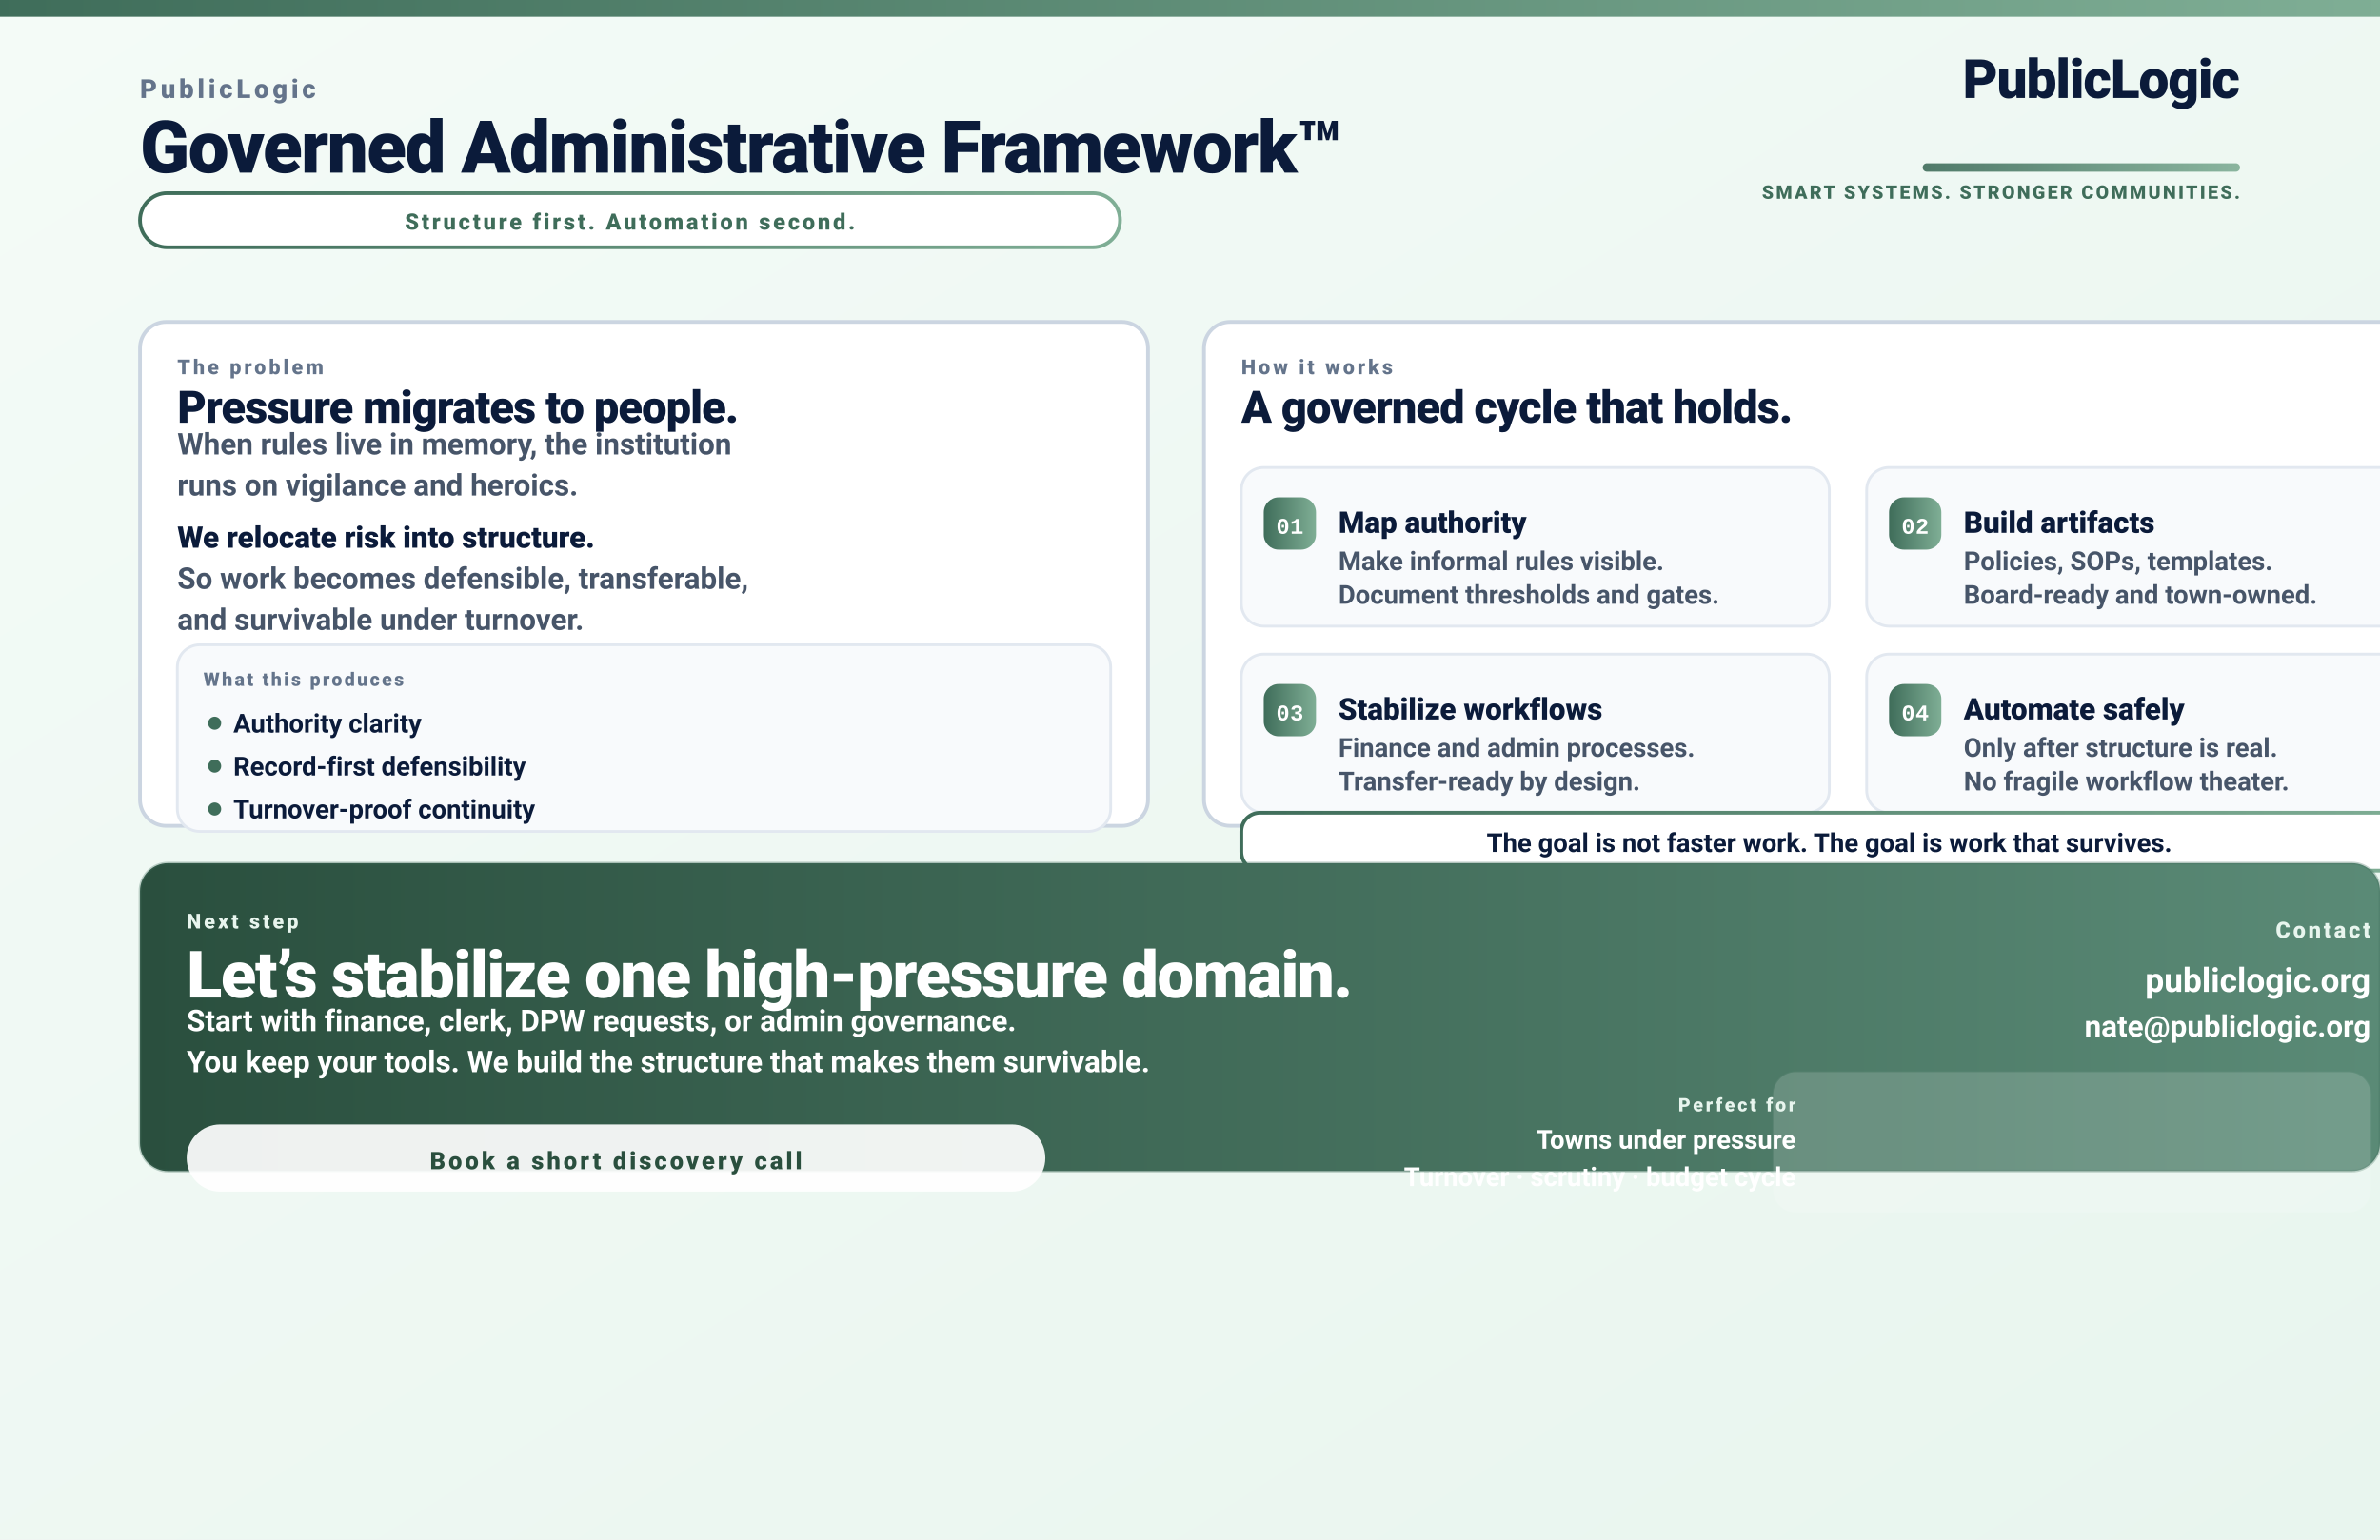
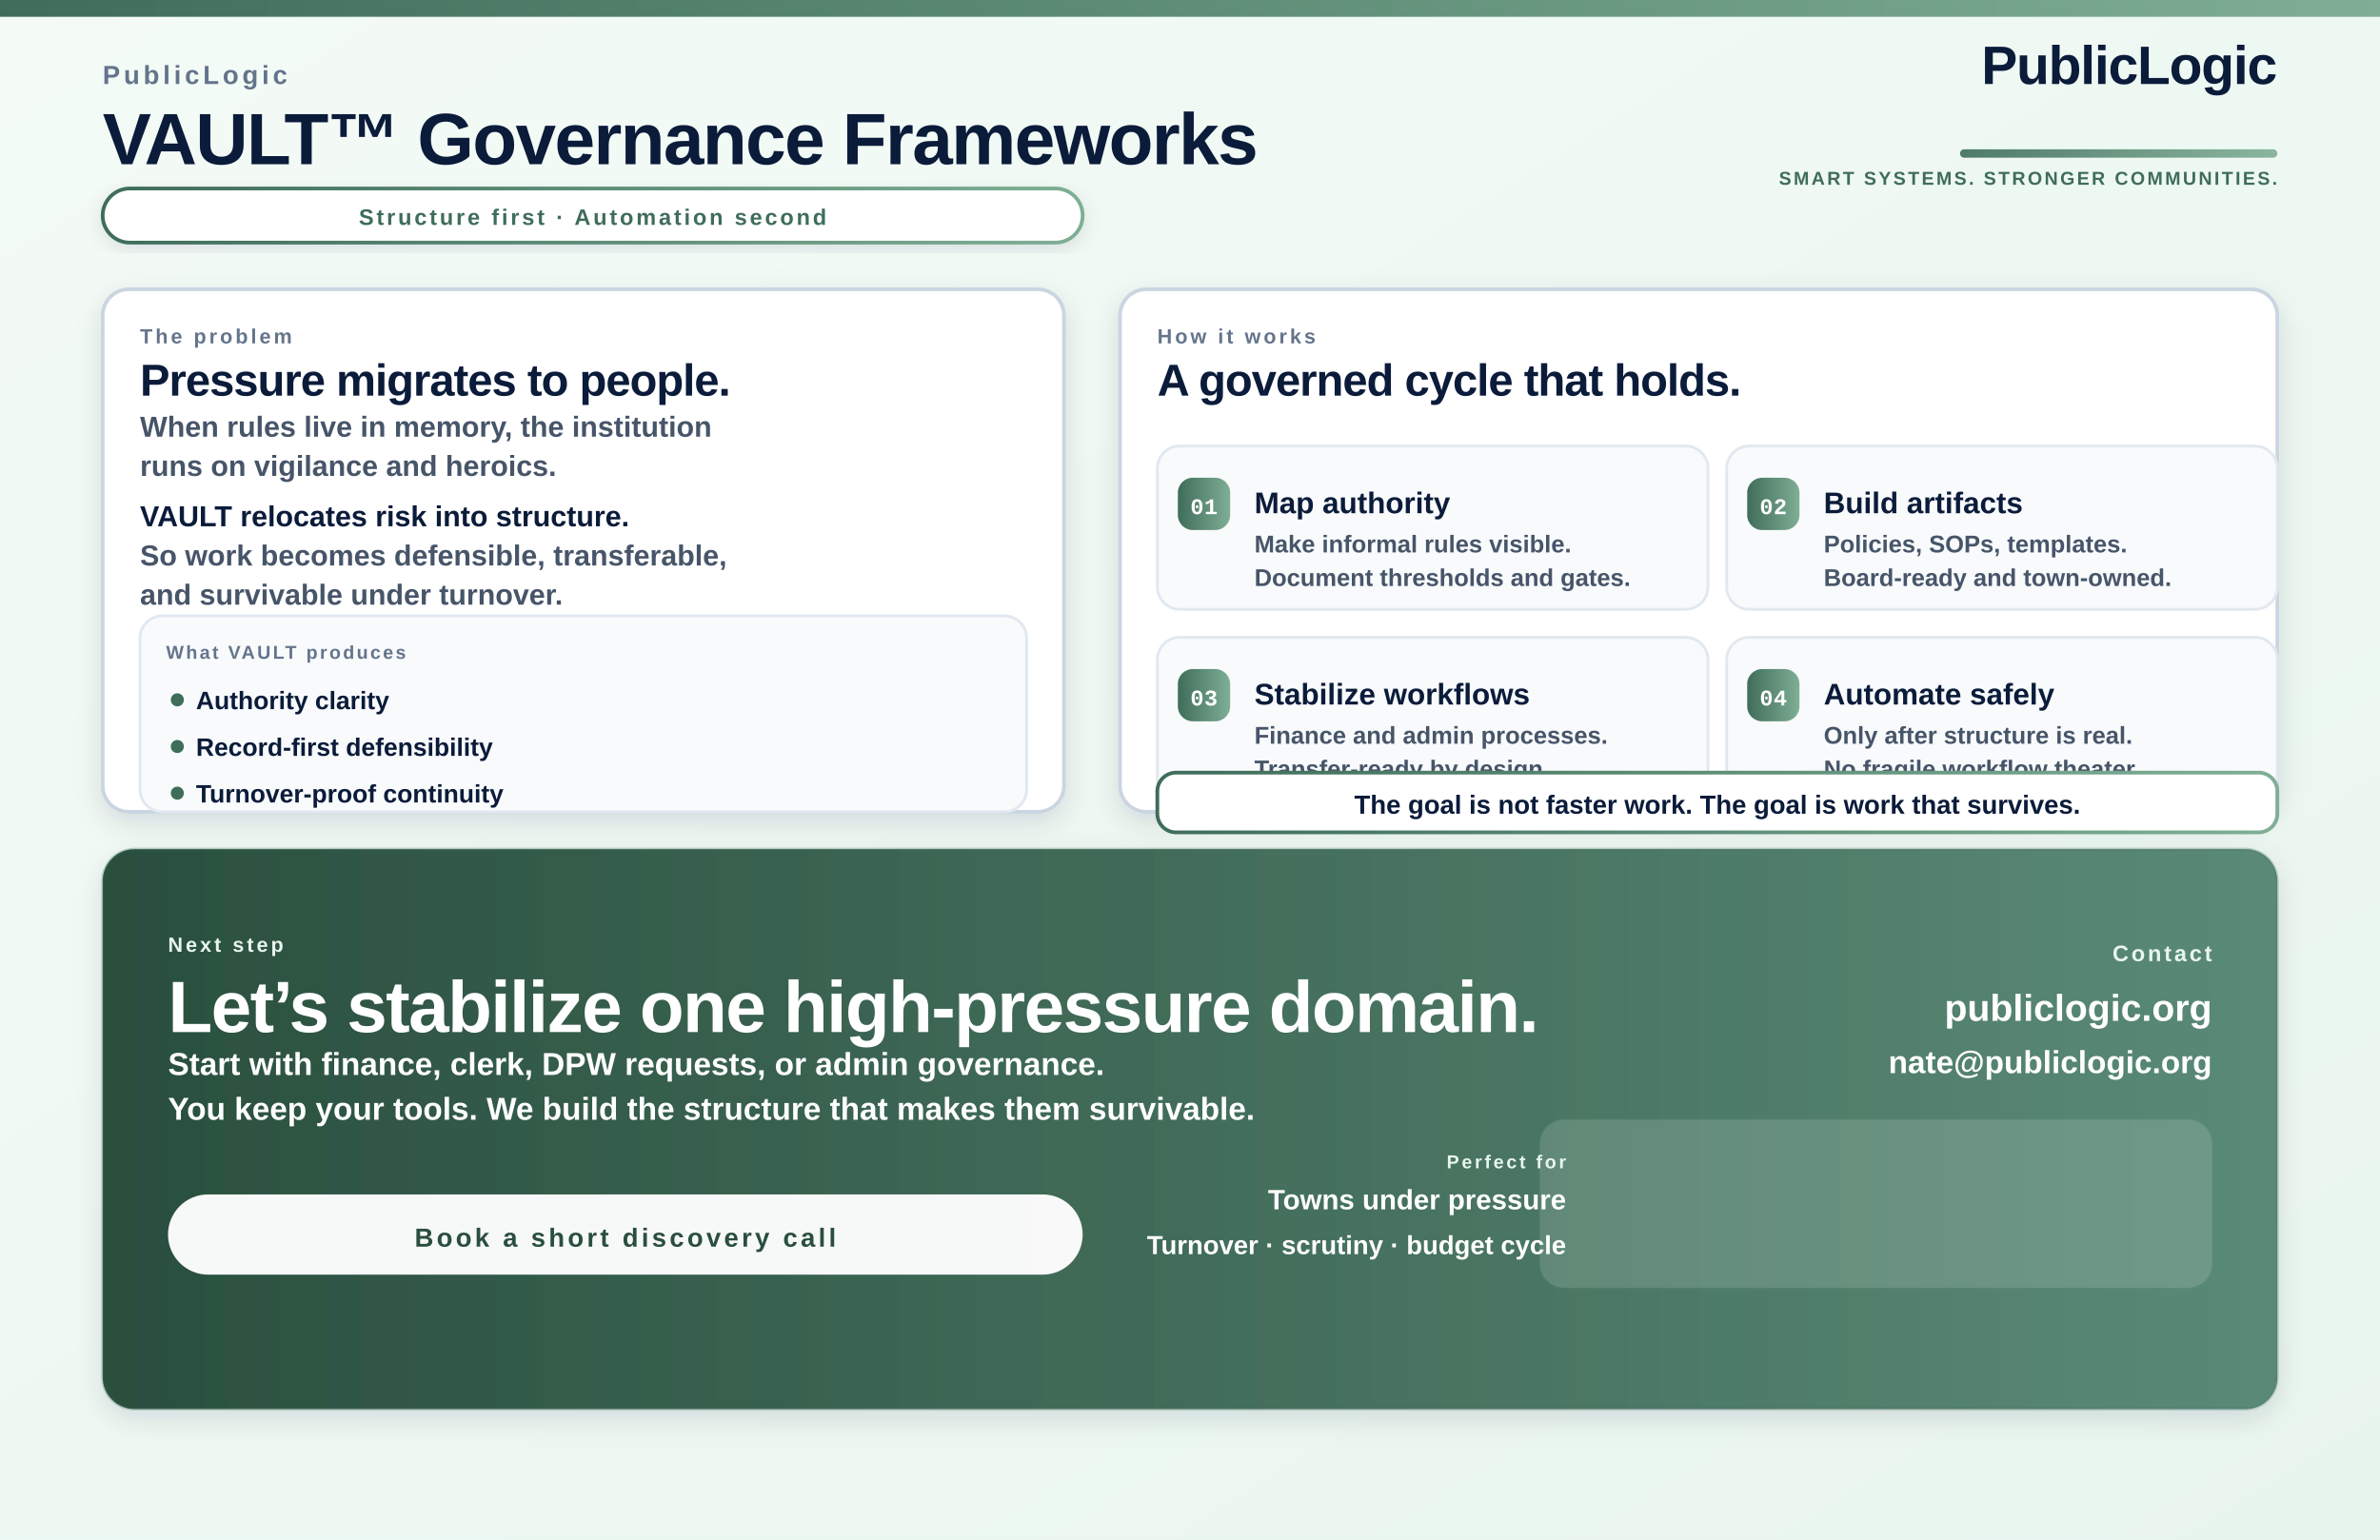
- <svg xmlns="http://www.w3.org/2000/svg" width="2550" height="1650" viewBox="0 0 2550 1650" role="img" aria-label="PublicLogic Flyer Back - Green &amp; High-Readability (GitHub Safe)">
+ <svg xmlns="http://www.w3.org/2000/svg" width="2550" height="1650" viewBox="0 0 2550 1650" preserveAspectRatio="xMidYMid meet" role="img" aria-label="PublicLogic Flyer Back - Full Canvas - 8.5x5.5">
  <defs>
    <linearGradient id="plGreenGrad" x1="0%" y1="0%" x2="100%" y2="0%">
      <stop offset="0%" stop-color="#3F6D5A" />
      <stop offset="100%" stop-color="#7FAE95" />
    </linearGradient>
    <linearGradient id="ctaGreenGrad" x1="0%" y1="0%" x2="100%" y2="0%">
      <stop offset="0%" stop-color="#2A4F3E" />
      <stop offset="100%" stop-color="#5A8A76" />
    </linearGradient>
    <linearGradient id="softGreenWash" x1="0%" y1="0%" x2="100%" y2="100%">
      <stop offset="0%" stop-color="#F4FBF7" />
      <stop offset="100%" stop-color="#E8F5EE" />
    </linearGradient>
+     <filter id="softShadow" x="-20%" y="-20%" width="140%" height="140%">
+       <feDropShadow dx="0" dy="10" stdDeviation="14" flood-color="#0B1B3A" flood-opacity="0.12" />
+     </filter>
+     <filter id="microShadow" x="-20%" y="-20%" width="140%" height="140%">
+       <feDropShadow dx="0" dy="6" stdDeviation="10" flood-color="#0B1B3A" flood-opacity="0.10" />
+     </filter>
    <style>
      .ink { fill:#0B1B3A; }
      .muted { fill:#475569; }
      .muted2 { fill:#64748B; }
      .white { fill:#FFFFFF; }
+ 
      .caps{
-         font-family: system-ui, -apple-system, Segoe UI, Roboto, Arial, sans-serif;
+         font-family: Arial, sans-serif;
        font-weight: 850;
        letter-spacing: 0.14em;
        text-transform: uppercase;
      }
      .h1{
-         font-family: system-ui, -apple-system, Segoe UI, Roboto, Arial, sans-serif;
+         font-family: Arial, sans-serif;
        font-weight: 950;
        letter-spacing: -0.02em;
      }
      .reg{
-         font-family: system-ui, -apple-system, Segoe UI, Roboto, Arial, sans-serif;
-         font-weight: 580;
+         font-family: Arial, sans-serif;
+         font-weight: 600;
      }
      .semibold{
-         font-family: system-ui, -apple-system, Segoe UI, Roboto, Arial, sans-serif;
+         font-family: Arial, sans-serif;
        font-weight: 700;
      }
      .bold{
-         font-family: system-ui, -apple-system, Segoe UI, Roboto, Arial, sans-serif;
+         font-family: Arial, sans-serif;
        font-weight: 900;
      }
      .smallcaps{
-         font-family: system-ui, -apple-system, Segoe UI, Roboto, Arial, sans-serif;
+         font-family: Arial, sans-serif;
        font-weight: 900;
        letter-spacing: 0.12em;
        text-transform: uppercase;
      }
      .mono{
        font-family: ui-monospace, SFMono-Regular, Menlo, Monaco, Consolas, "Liberation Mono", "Courier New", monospace;
        font-weight: 700;
        letter-spacing: 0.02em;
      }
    </style>
  </defs>
  <rect x="0" y="0" width="2550" height="1650" fill="url(#softGreenWash)" />
  <rect x="0" y="0" width="2550" height="18" fill="url(#plGreenGrad)" />
-   <g transform="translate(150,105)">
+   <g transform="translate(110,90)">
    <g>
-       <text class="caps muted2" font-size="28">PublicLogic</text>
-       <text class="h1 ink" font-size="78" y="80">Governed Administrative Framework™</text>
-       <g transform="translate(0,102)">
-         <rect x="0" y="0" width="1050" height="58" rx="29" fill="#FFFFFF" stroke="url(#plGreenGrad)" stroke-width="4" />
-         <text x="525" y="39" text-anchor="middle" class="smallcaps" font-size="24" fill="#3F6D5A">Structure first. Automation second.</text>
+       <text class="caps muted2" font-size="28" x="0" y="0" textLength="260" lengthAdjust="spacingAndGlyphs">PublicLogic</text>
+       <text class="h1 ink" font-size="78" x="0" y="86" textLength="1350" lengthAdjust="spacingAndGlyphs">VAULT™ Governance Frameworks</text>
+       <g transform="translate(0,112)">
+         <rect x="0" y="0" width="1050" height="58" rx="29" fill="#FFFFFF" stroke="url(#plGreenGrad)" stroke-width="4" filter="url(#microShadow)" />
+         <text x="525" y="39" text-anchor="middle" class="smallcaps" font-size="24" fill="#3F6D5A" textLength="820" lengthAdjust="spacingAndGlyphs">Structure first · Automation second</text>
+       </g>
+       <g transform="translate(2330,0)" text-anchor="end">
+         <text class="h1 ink" font-size="58" x="0" y="0" textLength="420" lengthAdjust="spacingAndGlyphs">PublicLogic</text>
+         <rect x="-340" y="70" width="340" height="9" rx="4.5" fill="url(#plGreenGrad)" opacity="0.9" />
+         <text class="smallcaps" font-size="20" x="0" y="108" fill="#3F6D5A" textLength="700" lengthAdjust="spacingAndGlyphs">SMART SYSTEMS. STRONGER COMMUNITIES.</text>
      </g>
    </g>
-     <g transform="translate(2250,0)" text-anchor="end">
-       <text class="h1 ink" font-size="58">PublicLogic</text>
-       <rect x="-340" y="70" width="340" height="9" rx="4.5" fill="url(#plGreenGrad)" opacity="0.9" />
-       <text class="smallcaps" font-size="20" y="108" fill="#3F6D5A">SMART SYSTEMS. STRONGER COMMUNITIES.</text>
-     </g>
-     <g transform="translate(0,240)">
+     <g transform="translate(0,220)">
      <g>
-         <rect x="0" y="0" width="1080" height="540" rx="28" fill="#FFFFFF" stroke="#CBD5E1" stroke-width="4" />
-         <g transform="translate(40,56)">
-           <text class="caps muted2" font-size="22">The problem</text>
-           <text class="h1 ink" font-size="48" y="52">Pressure migrates to people.</text>
-           <g transform="translate(0,86)">
-             <text class="reg muted" font-size="32" y="0">When rules live in memory, the institution</text>
-             <text class="reg muted" font-size="32" y="44">runs on vigilance and heroics.</text>
-             <text class="bold ink" font-size="32" y="100">We relocate risk into structure.</text>
-             <text class="reg muted" font-size="32" y="144">So work becomes defensible, transferable,</text>
-             <text class="reg muted" font-size="32" y="188">and survivable under turnover.</text>
+         <rect x="0" y="0" width="1030" height="560" rx="28" fill="#FFFFFF" stroke="#CBD5E1" stroke-width="4" filter="url(#softShadow)" />
+         <g transform="translate(40,58)">
+           <text class="caps muted2" font-size="22" textLength="220" lengthAdjust="spacingAndGlyphs">The problem</text>
+           <text class="h1 ink" font-size="48" y="56" textLength="860" lengthAdjust="spacingAndGlyphs">Pressure migrates to people.</text>
+           <g transform="translate(0,100)">
+             <text class="reg muted" font-size="31" y="0" textLength="920" lengthAdjust="spacingAndGlyphs">When rules live in memory, the institution</text>
+             <text class="reg muted" font-size="31" y="42" textLength="800" lengthAdjust="spacingAndGlyphs">runs on vigilance and heroics.</text>
+             <text class="bold ink" font-size="31" y="96" textLength="880" lengthAdjust="spacingAndGlyphs">VAULT relocates risk into structure.</text>
+             <text class="reg muted" font-size="31" y="138" textLength="920" lengthAdjust="spacingAndGlyphs">So work becomes defensible, transferable,</text>
+             <text class="reg muted" font-size="31" y="180" textLength="820" lengthAdjust="spacingAndGlyphs">and survivable under turnover.</text>
          </g>
-           <g transform="translate(0,290)">
-             <rect x="0" y="0" width="1000" height="200" rx="24" fill="#F8FAFC" stroke="#E2E8F0" stroke-width="3" />
-             <g transform="translate(28,44)">
-               <text class="smallcaps" font-size="20" fill="#64748B">What this produces</text>
-               <g transform="translate(0,28)">
+           <g transform="translate(0,292)">
+             <rect x="0" y="0" width="950" height="210" rx="24" fill="#F8FAFC" stroke="#E2E8F0" stroke-width="3" />
+             <g transform="translate(28,46)">
+               <text class="smallcaps" font-size="20" fill="#64748B" textLength="360" lengthAdjust="spacingAndGlyphs">What VAULT produces</text>
+               <g transform="translate(0,32)">
                <circle cx="12" cy="12" r="7" fill="#3F6D5A" />
-                 <text x="32" y="22" class="semibold ink" font-size="28">Authority clarity</text>
+                 <text x="32" y="22" class="semibold ink" font-size="27" textLength="520" lengthAdjust="spacingAndGlyphs">Authority clarity</text>
              </g>
-               <g transform="translate(0,74)">
+               <g transform="translate(0,82)">
                <circle cx="12" cy="12" r="7" fill="#3F6D5A" />
-                 <text x="32" y="22" class="semibold ink" font-size="28">Record-first defensibility</text>
+                 <text x="32" y="22" class="semibold ink" font-size="27" textLength="720" lengthAdjust="spacingAndGlyphs">Record-first defensibility</text>
              </g>
-               <g transform="translate(0,120)">
+               <g transform="translate(0,132)">
                <circle cx="12" cy="12" r="7" fill="#3F6D5A" />
-                 <text x="32" y="22" class="semibold ink" font-size="28">Turnover-proof continuity</text>
+                 <text x="32" y="22" class="semibold ink" font-size="27" textLength="760" lengthAdjust="spacingAndGlyphs">Turnover-proof continuity</text>
              </g>
            </g>
          </g>
        </g>
      </g>
-       <g transform="translate(1140,0)">
-         <rect x="0" y="0" width="1320" height="540" rx="28" fill="#FFFFFF" stroke="#CBD5E1" stroke-width="4" />
-         <g transform="translate(40,56)">
-           <text class="caps muted2" font-size="22">How it works</text>
-           <text class="h1 ink" font-size="48" y="52">A governed cycle that holds.</text>
-           <g transform="translate(0,100)">
+       <g transform="translate(1090,0)">
+         <rect x="0" y="0" width="1240" height="560" rx="28" fill="#FFFFFF" stroke="#CBD5E1" stroke-width="4" filter="url(#softShadow)" />
+         <g transform="translate(40,58)">
+           <text class="caps muted2" font-size="22" textLength="220" lengthAdjust="spacingAndGlyphs">How it works</text>
+           <text class="h1 ink" font-size="48" y="56" textLength="980" lengthAdjust="spacingAndGlyphs">A governed cycle that holds.</text>
+           <g transform="translate(0,110)">
            <g>
-               <rect x="0" y="0" width="630" height="170" rx="24" fill="#F8FAFC" stroke="#E2E8F0" stroke-width="3" />
-               <g transform="translate(24,32)">
+               <rect x="0" y="0" width="590" height="175" rx="24" fill="#F8FAFC" stroke="#E2E8F0" stroke-width="3" />
+               <g transform="translate(22,34)">
                <rect x="0" y="0" width="56" height="56" rx="16" fill="url(#plGreenGrad)" />
                <text x="28" y="39" text-anchor="middle" class="mono" font-size="24" fill="#FFFFFF">01</text>
-                 <text class="bold ink" font-size="32" x="80" y="38">Map authority</text>
-                 <text class="reg muted" font-size="28" x="80" y="78">Make informal rules visible.</text>
-                 <text class="reg muted" font-size="28" x="80" y="114">Document thresholds and gates.</text>
+                 <text class="bold ink" font-size="32" x="82" y="38" textLength="420" lengthAdjust="spacingAndGlyphs">Map authority</text>
+                 <text class="reg muted" font-size="26" x="82" y="80" textLength="470" lengthAdjust="spacingAndGlyphs">Make informal rules visible.</text>
+                 <text class="reg muted" font-size="26" x="82" y="116" textLength="500" lengthAdjust="spacingAndGlyphs">Document thresholds and gates.</text>
              </g>
            </g>
-             <g transform="translate(670,0)">
-               <rect x="0" y="0" width="630" height="170" rx="24" fill="#F8FAFC" stroke="#E2E8F0" stroke-width="3" />
-               <g transform="translate(24,32)">
+             <g transform="translate(610,0)">
+               <rect x="0" y="0" width="590" height="175" rx="24" fill="#F8FAFC" stroke="#E2E8F0" stroke-width="3" />
+               <g transform="translate(22,34)">
                <rect x="0" y="0" width="56" height="56" rx="16" fill="url(#plGreenGrad)" />
                <text x="28" y="39" text-anchor="middle" class="mono" font-size="24" fill="#FFFFFF">02</text>
-                 <text class="bold ink" font-size="32" x="80" y="38">Build artifacts</text>
-                 <text class="reg muted" font-size="28" x="80" y="78">Policies, SOPs, templates.</text>
-                 <text class="reg muted" font-size="28" x="80" y="114">Board-ready and town-owned.</text>
+                 <text class="bold ink" font-size="32" x="82" y="38" textLength="440" lengthAdjust="spacingAndGlyphs">Build artifacts</text>
+                 <text class="reg muted" font-size="26" x="82" y="80" textLength="470" lengthAdjust="spacingAndGlyphs">Policies, SOPs, templates.</text>
+                 <text class="reg muted" font-size="26" x="82" y="116" textLength="520" lengthAdjust="spacingAndGlyphs">Board-ready and town-owned.</text>
              </g>
            </g>
-             <g transform="translate(0,200)">
-               <rect x="0" y="0" width="630" height="170" rx="24" fill="#F8FAFC" stroke="#E2E8F0" stroke-width="3" />
-               <g transform="translate(24,32)">
+             <g transform="translate(0,205)">
+               <rect x="0" y="0" width="590" height="175" rx="24" fill="#F8FAFC" stroke="#E2E8F0" stroke-width="3" />
+               <g transform="translate(22,34)">
                <rect x="0" y="0" width="56" height="56" rx="16" fill="url(#plGreenGrad)" />
                <text x="28" y="39" text-anchor="middle" class="mono" font-size="24" fill="#FFFFFF">03</text>
-                 <text class="bold ink" font-size="32" x="80" y="38">Stabilize workflows</text>
-                 <text class="reg muted" font-size="28" x="80" y="78">Finance and admin processes.</text>
-                 <text class="reg muted" font-size="28" x="80" y="114">Transfer-ready by design.</text>
+                 <text class="bold ink" font-size="32" x="82" y="38" textLength="560" lengthAdjust="spacingAndGlyphs">Stabilize workflows</text>
+                 <text class="reg muted" font-size="26" x="82" y="80" textLength="520" lengthAdjust="spacingAndGlyphs">Finance and admin processes.</text>
+                 <text class="reg muted" font-size="26" x="82" y="116" textLength="520" lengthAdjust="spacingAndGlyphs">Transfer-ready by design.</text>
              </g>
            </g>
-             <g transform="translate(670,200)">
-               <rect x="0" y="0" width="630" height="170" rx="24" fill="#F8FAFC" stroke="#E2E8F0" stroke-width="3" />
-               <g transform="translate(24,32)">
+             <g transform="translate(610,205)">
+               <rect x="0" y="0" width="590" height="175" rx="24" fill="#F8FAFC" stroke="#E2E8F0" stroke-width="3" />
+               <g transform="translate(22,34)">
                <rect x="0" y="0" width="56" height="56" rx="16" fill="url(#plGreenGrad)" />
                <text x="28" y="39" text-anchor="middle" class="mono" font-size="24" fill="#FFFFFF">04</text>
-                 <text class="bold ink" font-size="32" x="80" y="38">Automate safely</text>
-                 <text class="reg muted" font-size="28" x="80" y="78">Only after structure is real.</text>
-                 <text class="reg muted" font-size="28" x="80" y="114">No fragile workflow theater.</text>
+                 <text class="bold ink" font-size="32" x="82" y="38" textLength="520" lengthAdjust="spacingAndGlyphs">Automate safely</text>
+                 <text class="reg muted" font-size="26" x="82" y="80" textLength="520" lengthAdjust="spacingAndGlyphs">Only after structure is real.</text>
+                 <text class="reg muted" font-size="26" x="82" y="116" textLength="520" lengthAdjust="spacingAndGlyphs">No fragile workflow theater.</text>
              </g>
            </g>
          </g>
-           <g transform="translate(0,470)">
-             <rect x="0" y="0" width="1260" height="62" rx="20" fill="#FFFFFF" stroke="url(#plGreenGrad)" stroke-width="4" />
-             <text x="630" y="42" text-anchor="middle" class="semibold ink" font-size="28">
+           <g transform="translate(0,460)">
+             <rect x="0" y="0" width="1200" height="64" rx="20" fill="#FFFFFF" stroke="url(#plGreenGrad)" stroke-width="4" />
+             <text x="600" y="44" text-anchor="middle" class="semibold ink" font-size="28" textLength="980" lengthAdjust="spacingAndGlyphs">
              The goal is not faster work. The goal is work that survives.
            </text>
          </g>
        </g>
      </g>
-       <g transform="translate(0,580)">
-         <rect x="0" y="0" width="2400" height="330" rx="30" fill="url(#ctaGreenGrad)" />
-         <rect x="0" y="0" width="2400" height="330" rx="30" fill="none" stroke="#3F6D5A" stroke-width="3" opacity="0.3" />
-         <g transform="translate(50,70)">
-           <text class="caps" font-size="22" fill="#E8F5EE">Next step</text>
-           <text class="h1 white" font-size="70" y="74">Let’s stabilize one high-pressure domain.</text>
-           <g transform="translate(0,110)">
-             <text class="reg white" font-size="32">Start with finance, clerk, DPW requests, or admin governance.</text>
-             <text class="reg white" font-size="32" y="44">You keep your tools. We build the structure that makes them survivable.</text>
-           </g>
-           <g transform="translate(0,210)">
-             <rect x="0" y="0" width="920" height="72" rx="36" fill="#FFFFFF" opacity="0.92" />
-             <text x="460" y="48" text-anchor="middle" class="smallcaps" font-size="26" fill="#2A4F3E">Book a short discovery call</text>
-           </g>
+     </g>
+     <g transform="translate(0,820)">
+       <rect x="0" y="0" width="2330" height="600" rx="34" fill="url(#ctaGreenGrad)" filter="url(#softShadow)" />
+       <rect x="0" y="0" width="2330" height="600" rx="34" fill="none" stroke="#3F6D5A" stroke-width="3" opacity="0.28" />
+       <g transform="translate(70,110)">
+         <text class="caps" font-size="22" fill="#E8F5EE" textLength="220" lengthAdjust="spacingAndGlyphs">Next step</text>
+         <text class="h1 white" font-size="78" x="0" y="86" textLength="1600" lengthAdjust="spacingAndGlyphs">Let’s stabilize one high-pressure domain.</text>
+         <g transform="translate(0,132)">
+           <text class="reg white" font-size="34" x="0" y="0" textLength="1500" lengthAdjust="spacingAndGlyphs">Start with finance, clerk, DPW requests, or admin governance.</text>
+           <text class="reg white" font-size="34" x="0" y="48" textLength="1700" lengthAdjust="spacingAndGlyphs">You keep your tools. We build the structure that makes them survivable.</text>
        </g>
-         <g transform="translate(2390,80)" text-anchor="end">
-           <text class="smallcaps" font-size="24" fill="#E8F5EE">Contact</text>
-           <text class="semibold white" font-size="36" y="58">publiclogic.org</text>
-           <text class="reg white" font-size="32" y="106">nate@publiclogic.org</text>
-           <g transform="translate(-640,144)">
-             <rect x="0" y="0" width="640" height="150" rx="24" fill="#FFFFFF" opacity="0.16" stroke="#FFFFFF" stroke-width="2" stroke-opacity="0.25" />
-             <g transform="translate(24,42)">
-               <text class="caps" font-size="20" fill="#E8F5EE">Perfect for</text>
-               <text class="semibold white" font-size="28" y="40">Towns under pressure</text>
-               <text class="reg white" font-size="28" y="80">Turnover · scrutiny · budget cycle</text>
-             </g>
+         <g transform="translate(0,260)">
+           <rect x="0" y="0" width="980" height="86" rx="43" fill="#FFFFFF" opacity="0.96" />
+           <text x="490" y="56" text-anchor="middle" class="smallcaps" font-size="28" fill="#2A4F3E" textLength="640" lengthAdjust="spacingAndGlyphs">Book a short discovery call</text>
+         </g>
+       </g>
+       <g transform="translate(2260,120)" text-anchor="end">
+         <text class="smallcaps" font-size="24" fill="#E8F5EE" textLength="160" lengthAdjust="spacingAndGlyphs">Contact</text>
+         <text class="semibold white" font-size="40" x="0" y="64" textLength="360" lengthAdjust="spacingAndGlyphs">publiclogic.org</text>
+         <text class="reg white" font-size="34" x="0" y="120" textLength="420" lengthAdjust="spacingAndGlyphs">nate@publiclogic.org</text>
+         <g transform="translate(-720,170)">
+           <rect x="0" y="0" width="720" height="180" rx="26" fill="#FFFFFF" opacity="0.14" stroke="#FFFFFF" stroke-width="2" stroke-opacity="0.26" />
+           <g transform="translate(28,52)">
+             <text class="caps" font-size="20" fill="#E8F5EE" textLength="180" lengthAdjust="spacingAndGlyphs">Perfect for</text>
+             <text class="semibold white" font-size="30" x="0" y="44" textLength="420" lengthAdjust="spacingAndGlyphs">Towns under pressure</text>
+             <text class="reg white" font-size="28" x="0" y="92" textLength="620" lengthAdjust="spacingAndGlyphs">Turnover · scrutiny · budget cycle</text>
          </g>
        </g>
      </g>
    </g>
  </g>
</svg>
